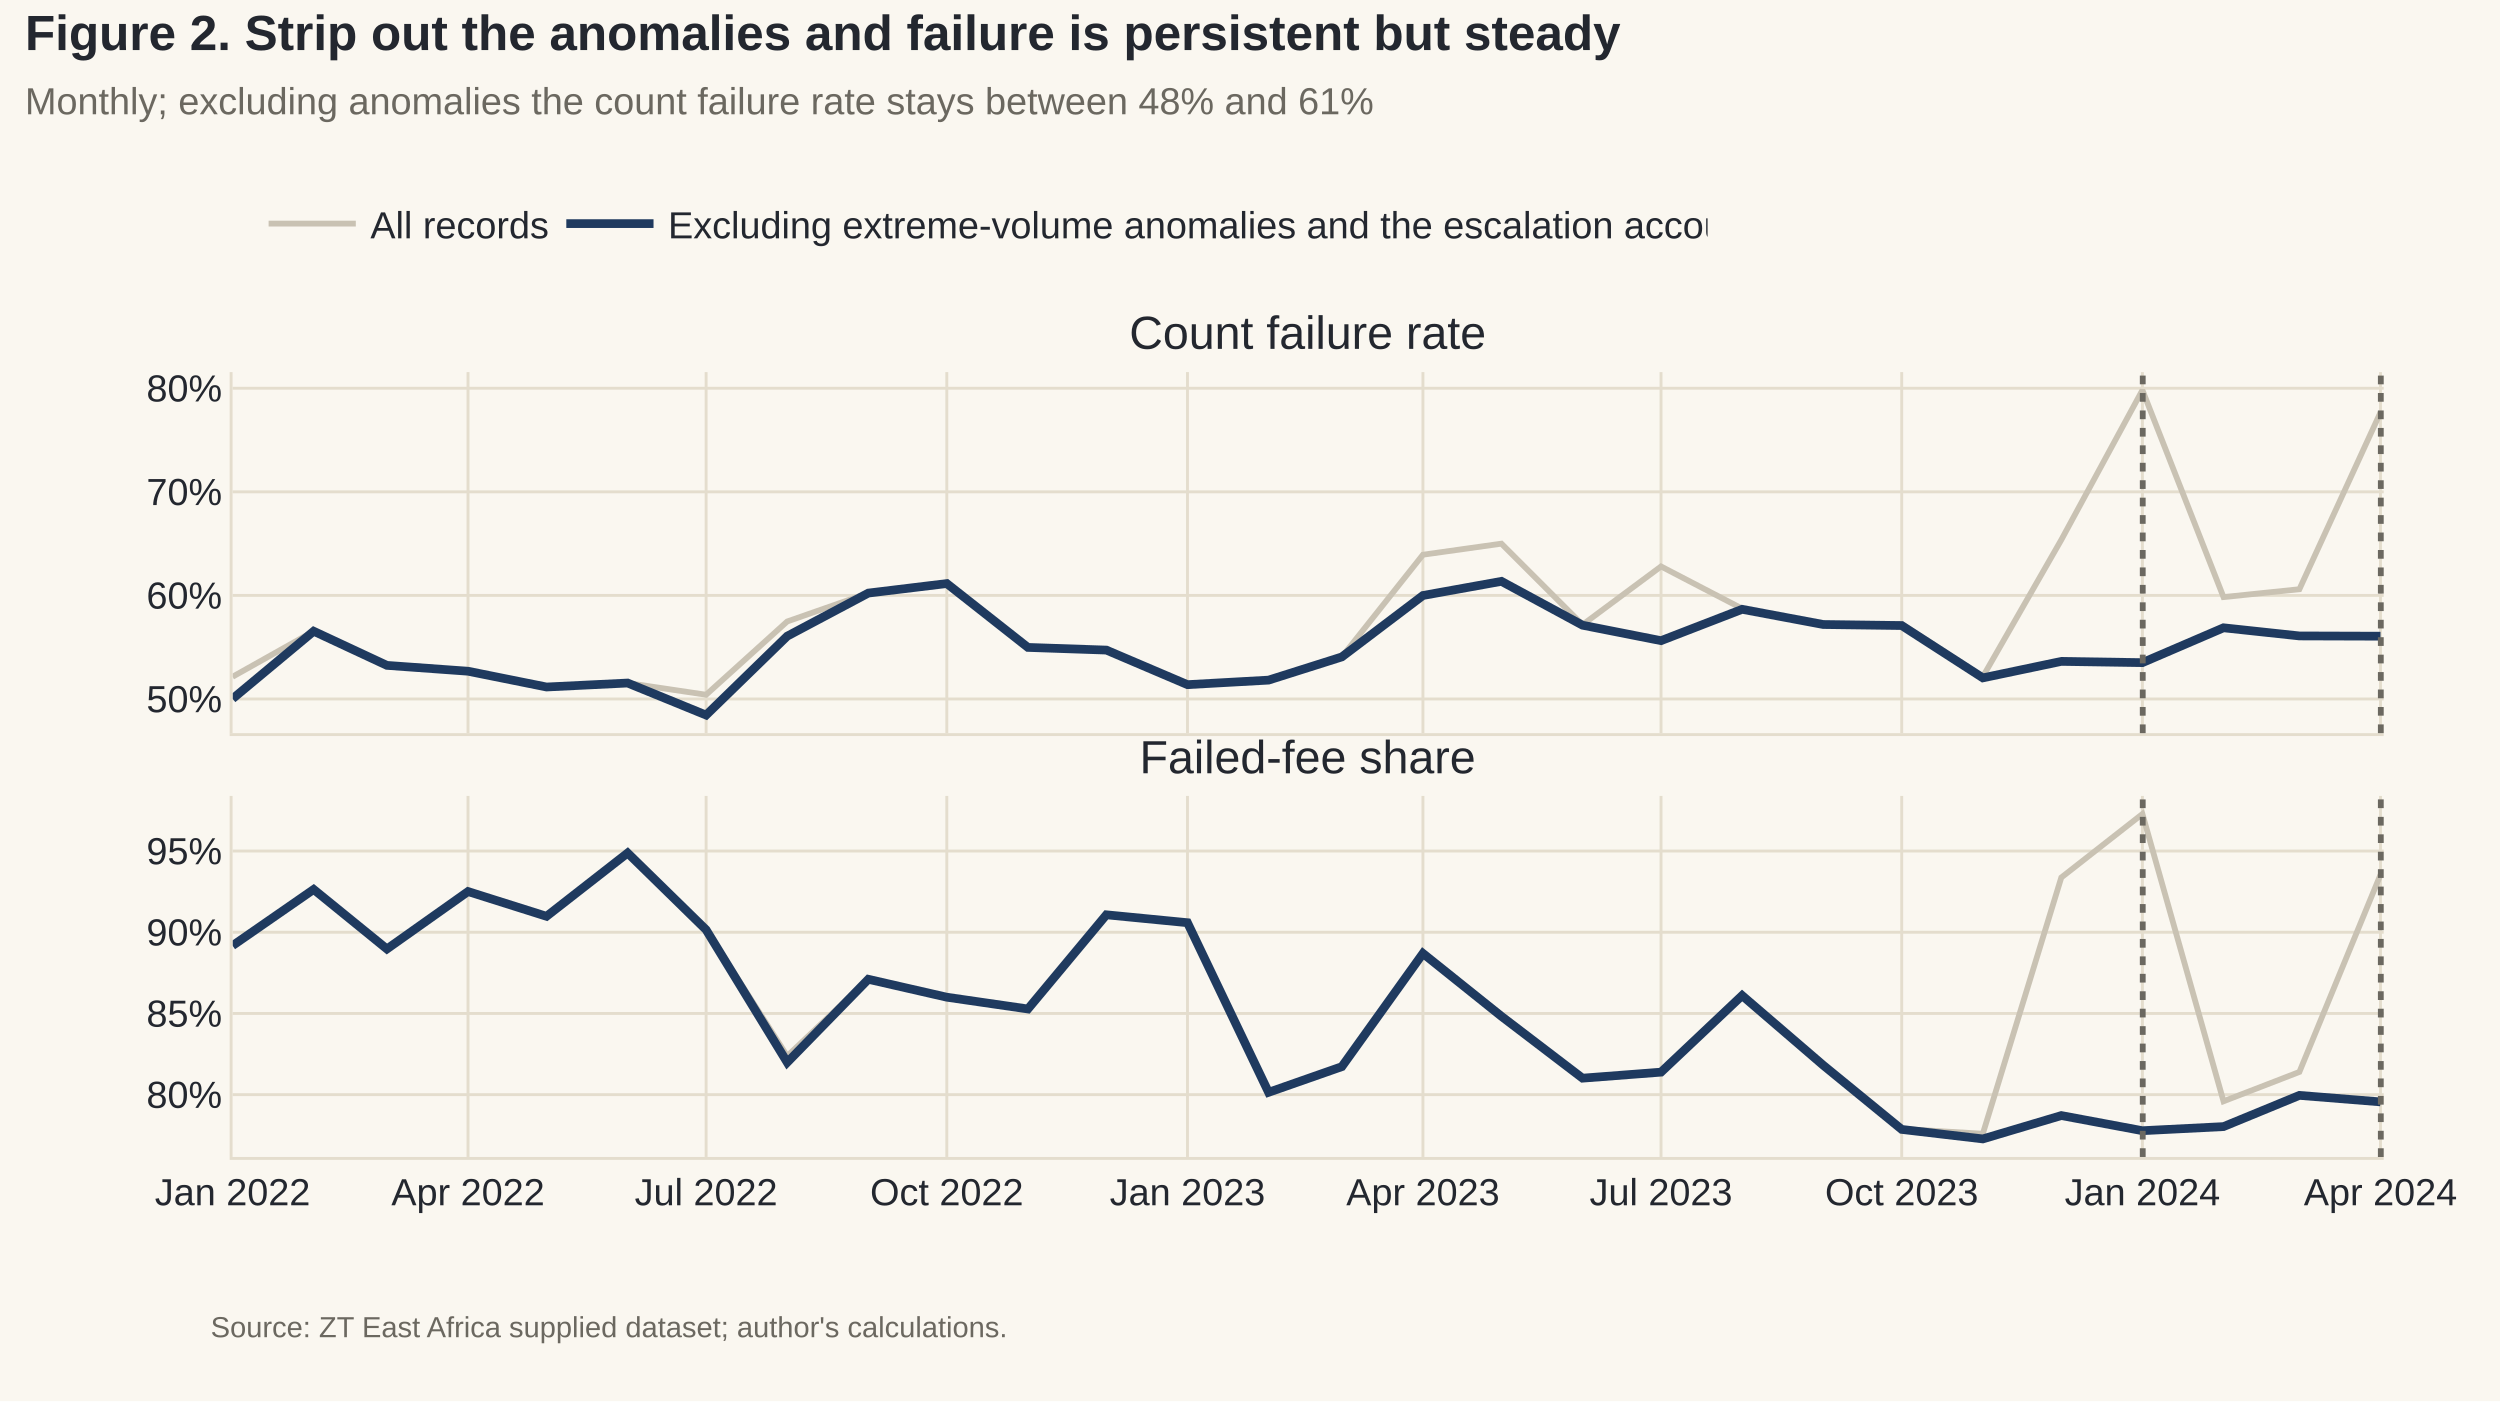
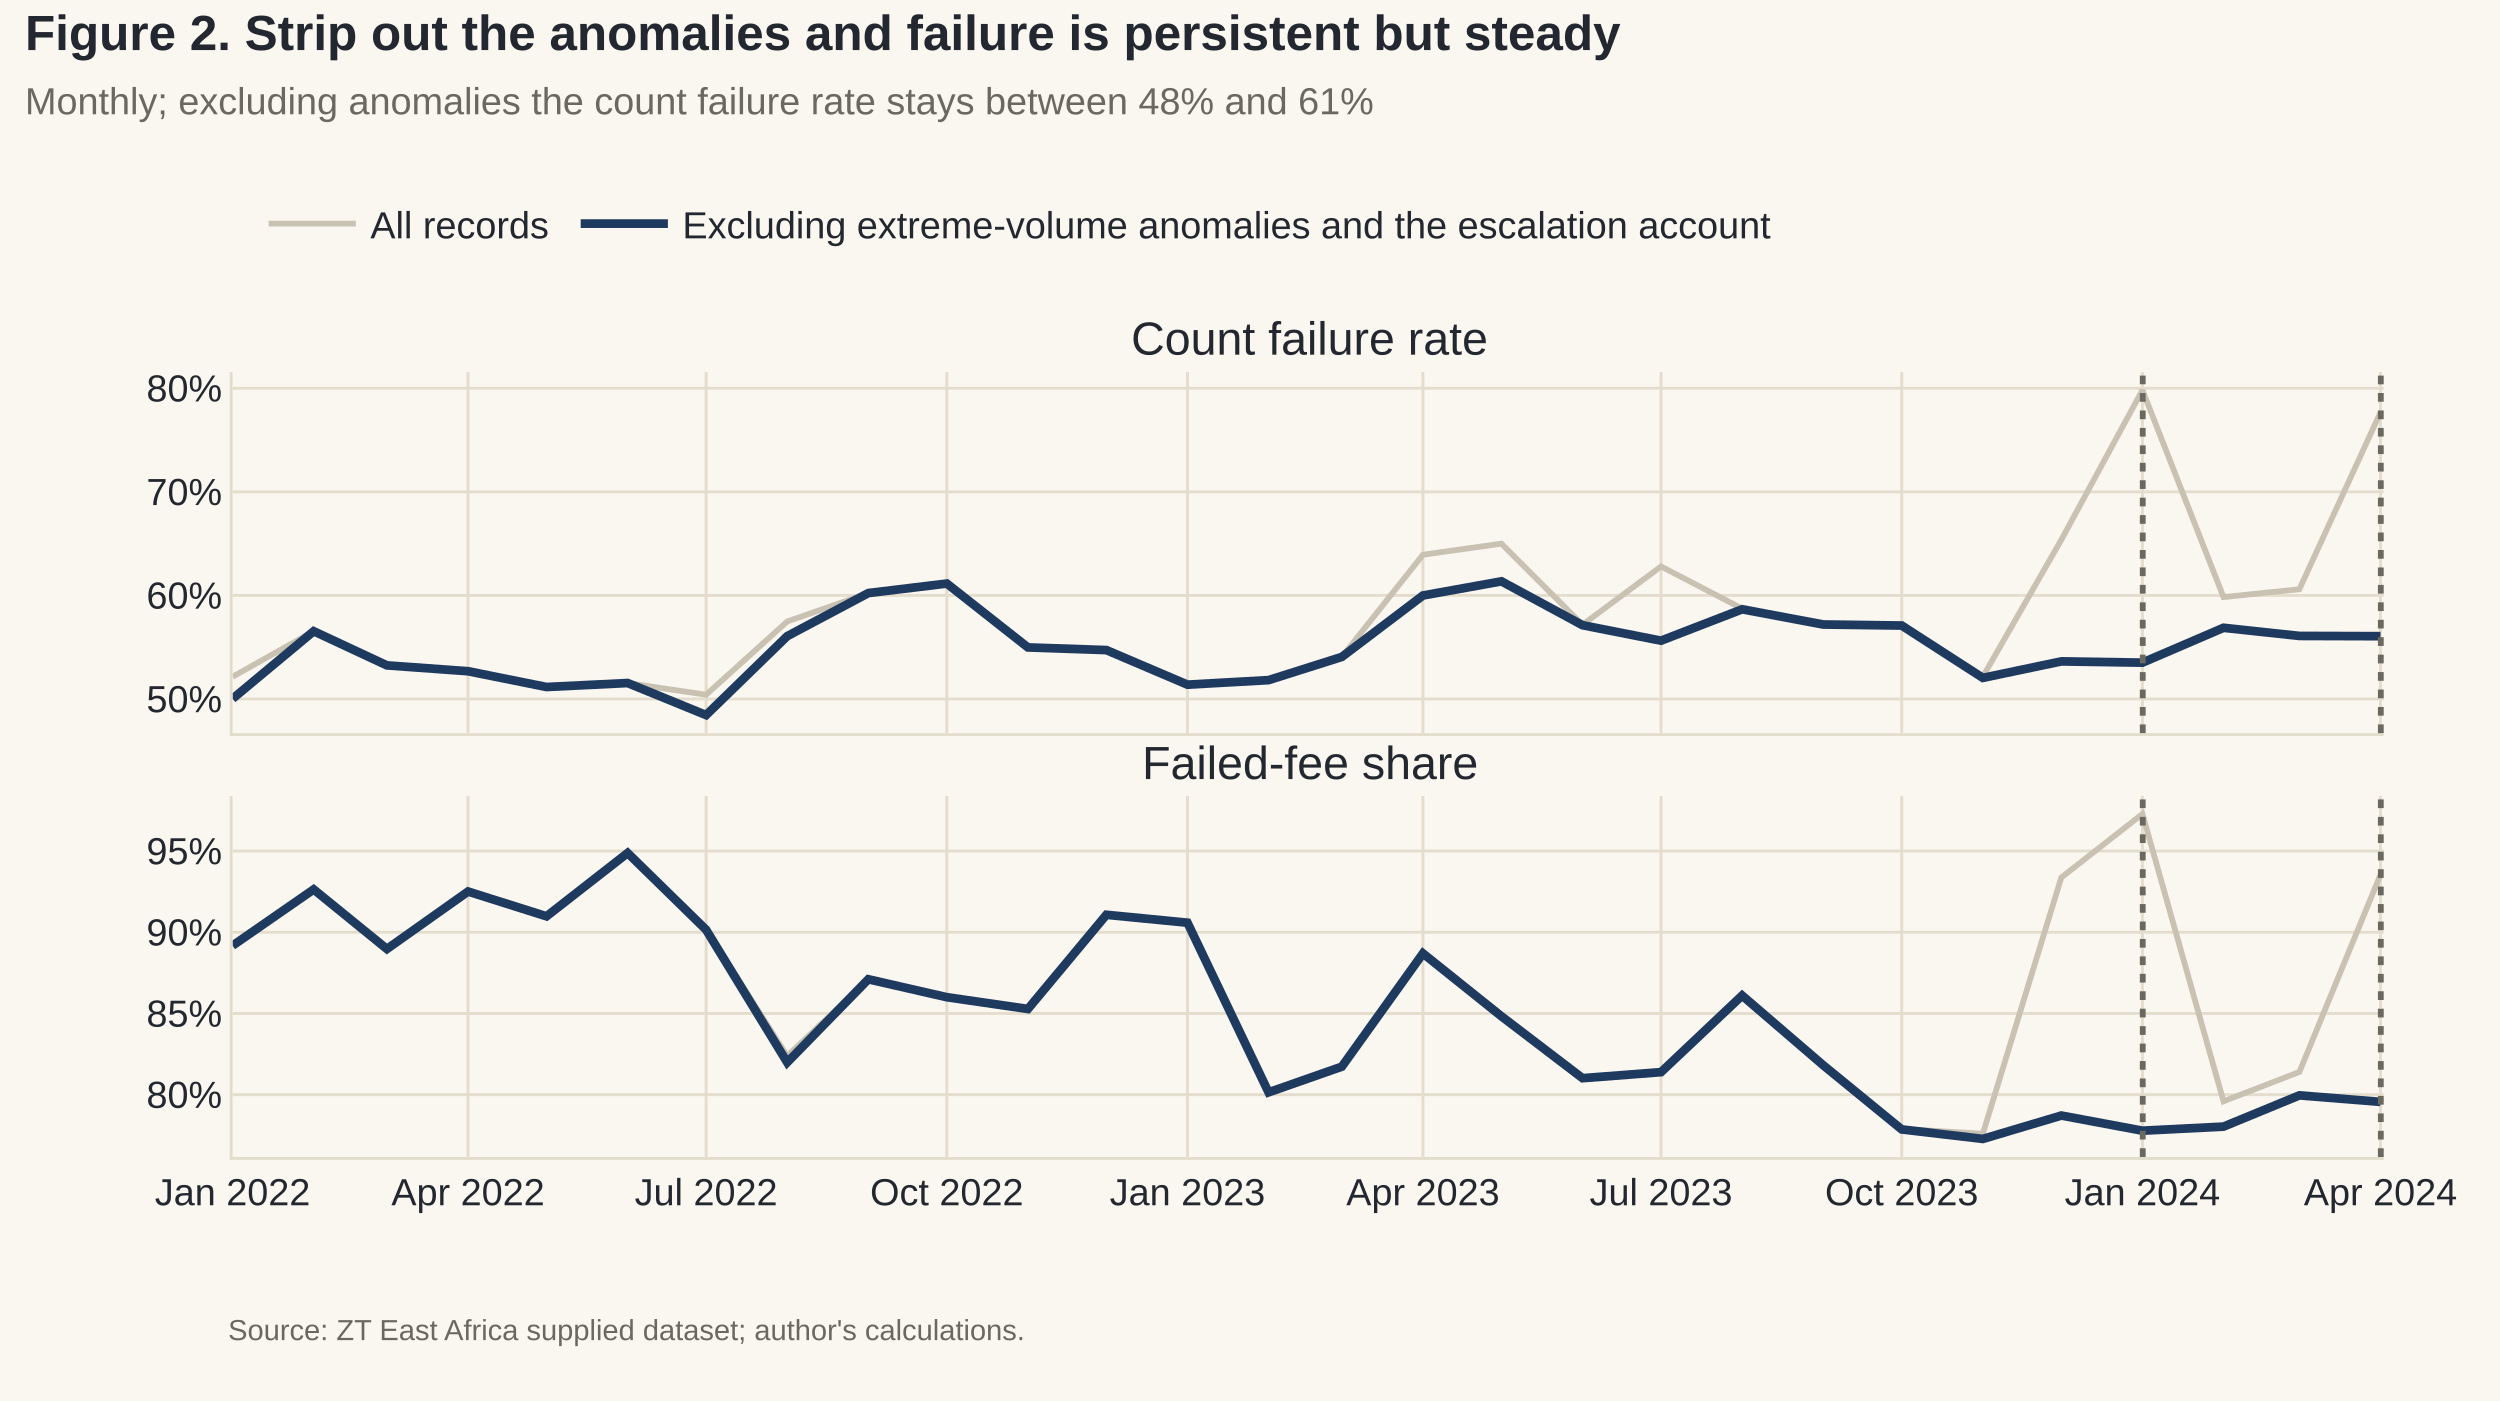
<svg xmlns="http://www.w3.org/2000/svg" class="main-svg" width="860" height="482" style="" viewBox="0 0 860 482">
  <rect x="0" y="0" width="860" height="482" style="fill: rgb(250, 247, 240); fill-opacity: 1;" />
-   <defs id="defs-4fe337">
+   <defs id="defs-bbea03">
    <g class="clips">
-       <clipPath id="clip4fe337xyplot" class="plotclip">
+       <clipPath id="clipbbea03xyplot" class="plotclip">
        <rect width="740" height="124.2" />
      </clipPath>
-       <clipPath id="clip4fe337x2y2plot" class="plotclip">
+       <clipPath id="clipbbea03x2y2plot" class="plotclip">
        <rect width="740" height="124.2" />
      </clipPath>
-       <clipPath class="axesclip" id="clip4fe337x">
+       <clipPath class="axesclip" id="clipbbea03x">
        <rect x="80" y="0" width="740" height="482" />
      </clipPath>
-       <clipPath class="axesclip" id="clip4fe337y">
+       <clipPath class="axesclip" id="clipbbea03y">
        <rect x="0" y="128" width="860" height="124.2" />
      </clipPath>
-       <clipPath class="axesclip" id="clip4fe337xy">
+       <clipPath class="axesclip" id="clipbbea03xy">
        <rect x="80" y="128" width="740" height="124.2" />
      </clipPath>
-       <clipPath class="axesclip" id="clip4fe337y2">
+       <clipPath class="axesclip" id="clipbbea03y2">
        <rect x="0" y="273.8" width="860" height="124.2" />
      </clipPath>
-       <clipPath class="axesclip" id="clip4fe337xy2">
+       <clipPath class="axesclip" id="clipbbea03xy2">
        <rect x="80" y="273.8" width="740" height="124.2" />
      </clipPath>
-       <clipPath class="axesclip" id="clip4fe337x2">
+       <clipPath class="axesclip" id="clipbbea03x2">
        <rect x="80" y="0" width="740" height="482" />
      </clipPath>
-       <clipPath class="axesclip" id="clip4fe337x2y">
+       <clipPath class="axesclip" id="clipbbea03x2y">
        <rect x="80" y="128" width="740" height="124.2" />
      </clipPath>
-       <clipPath class="axesclip" id="clip4fe337x2y2">
+       <clipPath class="axesclip" id="clipbbea03x2y2">
        <rect x="80" y="273.8" width="740" height="124.2" />
      </clipPath>
    </g>
    <g class="gradients" />
    <g class="patterns" />
  </defs>
  <g class="bglayer" />
  <g class="layer-below">
    <g class="imagelayer" />
    <g class="shapelayer" />
  </g>
  <g class="cartesianlayer">
    <g class="subplot xy">
      <g class="layer-subplot">
        <g class="shapelayer" />
        <g class="imagelayer" />
      </g>
      <g class="minor-gridlayer">
        <g class="x" />
        <g class="y" />
      </g>
      <g class="gridlayer">
        <g class="x">
          <path class="xgrid crisp" transform="translate(161,0)" d="M0,128v124.2" style="stroke: rgb(228, 221, 205); stroke-opacity: 1; stroke-width: 1px;" />
          <path class="xgrid crisp" transform="translate(242.9,0)" d="M0,128v124.2" style="stroke: rgb(228, 221, 205); stroke-opacity: 1; stroke-width: 1px;" />
          <path class="xgrid crisp" transform="translate(325.7,0)" d="M0,128v124.2" style="stroke: rgb(228, 221, 205); stroke-opacity: 1; stroke-width: 1px;" />
          <path class="xgrid crisp" transform="translate(408.49,0)" d="M0,128v124.2" style="stroke: rgb(228, 221, 205); stroke-opacity: 1; stroke-width: 1px;" />
          <path class="xgrid crisp" transform="translate(489.49,0)" d="M0,128v124.2" style="stroke: rgb(228, 221, 205); stroke-opacity: 1; stroke-width: 1px;" />
          <path class="xgrid crisp" transform="translate(571.39,0)" d="M0,128v124.2" style="stroke: rgb(228, 221, 205); stroke-opacity: 1; stroke-width: 1px;" />
          <path class="xgrid crisp" transform="translate(654.19,0)" d="M0,128v124.2" style="stroke: rgb(228, 221, 205); stroke-opacity: 1; stroke-width: 1px;" />
          <path class="xgrid crisp" transform="translate(736.99,0)" d="M0,128v124.2" style="stroke: rgb(228, 221, 205); stroke-opacity: 1; stroke-width: 1px;" />
          <path class="xgrid crisp" transform="translate(818.89,0)" d="M0,128v124.2" style="stroke: rgb(228, 221, 205); stroke-opacity: 1; stroke-width: 1px;" />
        </g>
        <g class="y">
          <path class="ygrid crisp" transform="translate(0,240.45)" d="M80,0h740" style="stroke: rgb(228, 221, 205); stroke-opacity: 1; stroke-width: 1px;" />
          <path class="ygrid crisp" transform="translate(0,204.82)" d="M80,0h740" style="stroke: rgb(228, 221, 205); stroke-opacity: 1; stroke-width: 1px;" />
          <path class="ygrid crisp" transform="translate(0,169.19)" d="M80,0h740" style="stroke: rgb(228, 221, 205); stroke-opacity: 1; stroke-width: 1px;" />
          <path class="ygrid crisp" transform="translate(0,133.56)" d="M80,0h740" style="stroke: rgb(228, 221, 205); stroke-opacity: 1; stroke-width: 1px;" />
        </g>
      </g>
      <g class="zerolinelayer" />
      <g class="layer-between">
        <g class="shapelayer" />
        <g class="imagelayer" />
      </g>
      <path class="xlines-below" />
      <path class="ylines-below" />
      <g class="overlines-below" />
      <g class="xaxislayer-below" />
      <g class="yaxislayer-below" />
      <g class="overaxes-below" />
      <g class="overplot">
-         <g class="xy" transform="translate(80,128)" clip-path="url(#clip4fe337xyplot)">
+         <g class="xy" transform="translate(80,128)" clip-path="url(#clipbbea03xyplot)">
          <g class="scatterlayer mlayer">
-             <g class="trace scatter trace40c97b" style="stroke-miterlimit: 2; opacity: 1;">
+             <g class="trace scatter tracefffce5" style="stroke-miterlimit: 2; opacity: 1;">
              <g class="fills" />
              <g class="errorbars" />
              <g class="lines">
                <path class="js-line" d="M0,104.81L27.9,89.14L53.1,100.89L81,102.9L108,108.33L135.9,106.96L162.9,110.99L190.8,85.79L218.7,76.02L245.7,72.74L273.6,94.71L300.59,95.63L328.49,107.52L356.39,105.95L381.59,97.98L409.49,62.82L436.49,59.02L464.39,86.91L491.39,66.86L519.29,81.36L547.19,86.53L574.19,86.63L602.09,104.81L629.09,57.7L656.99,6.21L684.89,77.4L710.99,74.69L738.89,13.86" style="vector-effect: none; fill: none; stroke: rgb(201, 194, 179); stroke-opacity: 1; stroke-width: 2px; opacity: 1;" />
              </g>
              <g class="points" />
              <g class="text" />
            </g>
-             <g class="trace scatter trace37f61f" style="stroke-miterlimit: 2; opacity: 1;">
+             <g class="trace scatter tracef185fc" style="stroke-miterlimit: 2; opacity: 1;">
              <g class="fills" />
              <g class="errorbars" />
              <g class="lines">
                <path class="js-line" d="M0,112.38L27.9,89.14L53.1,100.89L81,102.9L108,108.33L135.9,106.96L162.9,117.99L190.8,90.84L218.7,76.02L245.7,72.74L273.6,94.71L300.59,95.63L328.49,107.52L356.39,105.96L381.59,97.98L409.49,76.85L436.49,71.98L464.39,87.07L491.39,92.39L519.29,81.6L547.19,86.83L574.19,87.19L602.09,105.19L629.09,99.52L656.99,99.95L684.89,87.96L710.99,90.76L738.89,90.85" style="vector-effect: none; fill: none; stroke: rgb(31, 58, 95); stroke-opacity: 1; stroke-width: 3px; opacity: 1;" />
              </g>
              <g class="points" />
              <g class="text" />
            </g>
          </g>
        </g>
      </g>
      <g class="zerolinelayer-above" />
      <path class="xlines-above crisp" d="M79,252.7H820" style="fill: none; stroke-width: 1px; stroke: rgb(228, 221, 205); stroke-opacity: 1;" />
      <path class="ylines-above crisp" d="M79.5,128V252.2" style="fill: none; stroke-width: 1px; stroke: rgb(228, 221, 205); stroke-opacity: 1;" />
      <g class="overlines-above" />
      <g class="xaxislayer-above" />
      <g class="yaxislayer-above">
        <g class="ytick">
          <text text-anchor="end" x="76.4" y="4.55" transform="translate(0,240.45)" style="font-family: &quot;Source Sans 3&quot;, &quot;Source Sans Pro&quot;, &quot;Segoe UI&quot;, Arial, sans-serif; font-size: 13px; fill: rgb(35, 39, 47); fill-opacity: 1; white-space: pre;">50%</text>
        </g>
        <g class="ytick">
          <text text-anchor="end" x="76.4" y="4.55" style="font-family: &quot;Source Sans 3&quot;, &quot;Source Sans Pro&quot;, &quot;Segoe UI&quot;, Arial, sans-serif; font-size: 13px; fill: rgb(35, 39, 47); fill-opacity: 1; white-space: pre;" transform="translate(0,204.82)">60%</text>
        </g>
        <g class="ytick">
          <text text-anchor="end" x="76.4" y="4.55" style="font-family: &quot;Source Sans 3&quot;, &quot;Source Sans Pro&quot;, &quot;Segoe UI&quot;, Arial, sans-serif; font-size: 13px; fill: rgb(35, 39, 47); fill-opacity: 1; white-space: pre;" transform="translate(0,169.19)">70%</text>
        </g>
        <g class="ytick">
          <text text-anchor="end" x="76.4" y="4.55" style="font-family: &quot;Source Sans 3&quot;, &quot;Source Sans Pro&quot;, &quot;Segoe UI&quot;, Arial, sans-serif; font-size: 13px; fill: rgb(35, 39, 47); fill-opacity: 1; white-space: pre;" transform="translate(0,133.56)">80%</text>
        </g>
      </g>
      <g class="overaxes-above" />
    </g>
    <g class="subplot x2y2">
      <g class="layer-subplot">
        <g class="shapelayer" />
        <g class="imagelayer" />
      </g>
      <g class="minor-gridlayer">
        <g class="x2" />
        <g class="y2" />
      </g>
      <g class="gridlayer">
        <g class="x2">
          <path class="x2grid crisp" transform="translate(161,0)" d="M0,273.8v124.2" style="stroke: rgb(228, 221, 205); stroke-opacity: 1; stroke-width: 1px;" />
          <path class="x2grid crisp" transform="translate(242.9,0)" d="M0,273.8v124.2" style="stroke: rgb(228, 221, 205); stroke-opacity: 1; stroke-width: 1px;" />
          <path class="x2grid crisp" transform="translate(325.7,0)" d="M0,273.8v124.2" style="stroke: rgb(228, 221, 205); stroke-opacity: 1; stroke-width: 1px;" />
          <path class="x2grid crisp" transform="translate(408.49,0)" d="M0,273.8v124.2" style="stroke: rgb(228, 221, 205); stroke-opacity: 1; stroke-width: 1px;" />
          <path class="x2grid crisp" transform="translate(489.49,0)" d="M0,273.8v124.2" style="stroke: rgb(228, 221, 205); stroke-opacity: 1; stroke-width: 1px;" />
          <path class="x2grid crisp" transform="translate(571.39,0)" d="M0,273.8v124.2" style="stroke: rgb(228, 221, 205); stroke-opacity: 1; stroke-width: 1px;" />
          <path class="x2grid crisp" transform="translate(654.19,0)" d="M0,273.8v124.2" style="stroke: rgb(228, 221, 205); stroke-opacity: 1; stroke-width: 1px;" />
          <path class="x2grid crisp" transform="translate(736.99,0)" d="M0,273.8v124.2" style="stroke: rgb(228, 221, 205); stroke-opacity: 1; stroke-width: 1px;" />
          <path class="x2grid crisp" transform="translate(818.89,0)" d="M0,273.8v124.2" style="stroke: rgb(228, 221, 205); stroke-opacity: 1; stroke-width: 1px;" />
        </g>
        <g class="y2">
          <path class="y2grid crisp" transform="translate(0,376.56)" d="M80,0h740" style="stroke: rgb(228, 221, 205); stroke-opacity: 1; stroke-width: 1px;" />
          <path class="y2grid crisp" transform="translate(0,348.63)" d="M80,0h740" style="stroke: rgb(228, 221, 205); stroke-opacity: 1; stroke-width: 1px;" />
          <path class="y2grid crisp" transform="translate(0,320.69)" d="M80,0h740" style="stroke: rgb(228, 221, 205); stroke-opacity: 1; stroke-width: 1px;" />
          <path class="y2grid crisp" transform="translate(0,292.75)" d="M80,0h740" style="stroke: rgb(228, 221, 205); stroke-opacity: 1; stroke-width: 1px;" />
        </g>
      </g>
      <g class="zerolinelayer" />
      <g class="layer-between">
        <g class="shapelayer" />
        <g class="imagelayer" />
      </g>
      <path class="xlines-below" />
      <path class="ylines-below" />
      <g class="overlines-below" />
      <g class="xaxislayer-below" />
      <g class="yaxislayer-below" />
      <g class="overaxes-below" />
      <g class="overplot">
-         <g class="x2y2" transform="translate(80,273.8)" clip-path="url(#clip4fe337x2y2plot)">
+         <g class="x2y2" transform="translate(80,273.8)" clip-path="url(#clipbbea03x2y2plot)">
          <g class="scatterlayer mlayer">
-             <g class="trace scatter trace3fa7b3" style="stroke-miterlimit: 2; opacity: 1;">
+             <g class="trace scatter trace009b76" style="stroke-miterlimit: 2; opacity: 1;">
              <g class="fills" />
              <g class="errorbars" />
              <g class="lines">
                <path class="js-line" d="M0,51.08L27.9,32.16L53.1,52.65L81,32.85L108,41.41L135.9,19.63L162.9,45.88L190.8,89.47L218.7,63.07L245.7,69.24L273.6,73.29L300.59,40.89L328.49,43.61L356.39,101.96L381.59,93.13L409.49,53.84L436.49,75.24L464.39,97.06L491.39,94.64L519.29,68.2L547.19,92.39L574.19,114.55L602.09,116.21L629.09,28.06L656.99,6.21L684.89,105.04L710.99,94.95L738.89,27.1" style="vector-effect: none; fill: none; stroke: rgb(201, 194, 179); stroke-opacity: 1; stroke-width: 2px; opacity: 1;" />
              </g>
              <g class="points" />
              <g class="text" />
            </g>
-             <g class="trace scatter trace0bff82" style="stroke-miterlimit: 2; opacity: 1;">
+             <g class="trace scatter trace1151e9" style="stroke-miterlimit: 2; opacity: 1;">
              <g class="fills" />
              <g class="errorbars" />
              <g class="lines">
                <path class="js-line" d="M0,51.5L27.9,32.16L53.1,52.65L81,32.89L108,41.41L135.9,19.63L162.9,46.04L190.8,91.67L218.7,63.07L245.7,69.24L273.6,73.29L300.59,40.89L328.49,43.61L356.39,101.96L381.59,93.13L409.49,54.18L436.49,75.81L464.39,97.09L491.39,95.02L519.29,68.66L547.19,92.64L574.19,114.72L602.09,117.99L629.09,109.95L656.99,115.16L684.89,113.75L710.99,103.01L738.89,105.25" style="vector-effect: none; fill: none; stroke: rgb(31, 58, 95); stroke-opacity: 1; stroke-width: 3px; opacity: 1;" />
              </g>
              <g class="points" />
              <g class="text" />
            </g>
          </g>
        </g>
      </g>
      <g class="zerolinelayer-above" />
      <path class="xlines-above crisp" d="M79,398.5H820" style="fill: none; stroke-width: 1px; stroke: rgb(228, 221, 205); stroke-opacity: 1;" />
      <path class="ylines-above crisp" d="M79.5,273.8V398" style="fill: none; stroke-width: 1px; stroke: rgb(228, 221, 205); stroke-opacity: 1;" />
      <g class="overlines-above" />
      <g class="xaxislayer-above">
        <g class="x2tick">
          <text text-anchor="middle" x="0" y="414.6" transform="translate(80,0)" style="font-family: &quot;Source Sans 3&quot;, &quot;Source Sans Pro&quot;, &quot;Segoe UI&quot;, Arial, sans-serif; font-size: 13px; fill: rgb(35, 39, 47); fill-opacity: 1; white-space: pre;">Jan 2022</text>
        </g>
        <g class="x2tick">
          <text text-anchor="middle" x="0" y="414.6" style="font-family: &quot;Source Sans 3&quot;, &quot;Source Sans Pro&quot;, &quot;Segoe UI&quot;, Arial, sans-serif; font-size: 13px; fill: rgb(35, 39, 47); fill-opacity: 1; white-space: pre;" transform="translate(161,0)">Apr 2022</text>
        </g>
        <g class="x2tick">
          <text text-anchor="middle" x="0" y="414.6" style="font-family: &quot;Source Sans 3&quot;, &quot;Source Sans Pro&quot;, &quot;Segoe UI&quot;, Arial, sans-serif; font-size: 13px; fill: rgb(35, 39, 47); fill-opacity: 1; white-space: pre;" transform="translate(242.9,0)">Jul 2022</text>
        </g>
        <g class="x2tick">
          <text text-anchor="middle" x="0" y="414.6" style="font-family: &quot;Source Sans 3&quot;, &quot;Source Sans Pro&quot;, &quot;Segoe UI&quot;, Arial, sans-serif; font-size: 13px; fill: rgb(35, 39, 47); fill-opacity: 1; white-space: pre;" transform="translate(325.7,0)">Oct 2022</text>
        </g>
        <g class="x2tick">
          <text text-anchor="middle" x="0" y="414.6" style="font-family: &quot;Source Sans 3&quot;, &quot;Source Sans Pro&quot;, &quot;Segoe UI&quot;, Arial, sans-serif; font-size: 13px; fill: rgb(35, 39, 47); fill-opacity: 1; white-space: pre;" transform="translate(408.49,0)">Jan 2023</text>
        </g>
        <g class="x2tick">
          <text text-anchor="middle" x="0" y="414.6" style="font-family: &quot;Source Sans 3&quot;, &quot;Source Sans Pro&quot;, &quot;Segoe UI&quot;, Arial, sans-serif; font-size: 13px; fill: rgb(35, 39, 47); fill-opacity: 1; white-space: pre;" transform="translate(489.49,0)">Apr 2023</text>
        </g>
        <g class="x2tick">
          <text text-anchor="middle" x="0" y="414.6" style="font-family: &quot;Source Sans 3&quot;, &quot;Source Sans Pro&quot;, &quot;Segoe UI&quot;, Arial, sans-serif; font-size: 13px; fill: rgb(35, 39, 47); fill-opacity: 1; white-space: pre;" transform="translate(571.39,0)">Jul 2023</text>
        </g>
        <g class="x2tick">
          <text text-anchor="middle" x="0" y="414.6" style="font-family: &quot;Source Sans 3&quot;, &quot;Source Sans Pro&quot;, &quot;Segoe UI&quot;, Arial, sans-serif; font-size: 13px; fill: rgb(35, 39, 47); fill-opacity: 1; white-space: pre;" transform="translate(654.19,0)">Oct 2023</text>
        </g>
        <g class="x2tick">
          <text text-anchor="middle" x="0" y="414.6" style="font-family: &quot;Source Sans 3&quot;, &quot;Source Sans Pro&quot;, &quot;Segoe UI&quot;, Arial, sans-serif; font-size: 13px; fill: rgb(35, 39, 47); fill-opacity: 1; white-space: pre;" transform="translate(736.99,0)">Jan 2024</text>
        </g>
        <g class="x2tick">
          <text text-anchor="middle" x="0" y="414.6" style="font-family: &quot;Source Sans 3&quot;, &quot;Source Sans Pro&quot;, &quot;Segoe UI&quot;, Arial, sans-serif; font-size: 13px; fill: rgb(35, 39, 47); fill-opacity: 1; white-space: pre;" transform="translate(818.89,0)">Apr 2024</text>
        </g>
      </g>
      <g class="yaxislayer-above">
        <g class="y2tick">
          <text text-anchor="end" x="76.4" y="4.55" transform="translate(0,376.56)" style="font-family: &quot;Source Sans 3&quot;, &quot;Source Sans Pro&quot;, &quot;Segoe UI&quot;, Arial, sans-serif; font-size: 13px; fill: rgb(35, 39, 47); fill-opacity: 1; white-space: pre;">80%</text>
        </g>
        <g class="y2tick">
          <text text-anchor="end" x="76.4" y="4.55" style="font-family: &quot;Source Sans 3&quot;, &quot;Source Sans Pro&quot;, &quot;Segoe UI&quot;, Arial, sans-serif; font-size: 13px; fill: rgb(35, 39, 47); fill-opacity: 1; white-space: pre;" transform="translate(0,348.63)">85%</text>
        </g>
        <g class="y2tick">
          <text text-anchor="end" x="76.4" y="4.55" style="font-family: &quot;Source Sans 3&quot;, &quot;Source Sans Pro&quot;, &quot;Segoe UI&quot;, Arial, sans-serif; font-size: 13px; fill: rgb(35, 39, 47); fill-opacity: 1; white-space: pre;" transform="translate(0,320.69)">90%</text>
        </g>
        <g class="y2tick">
          <text text-anchor="end" x="76.4" y="4.55" style="font-family: &quot;Source Sans 3&quot;, &quot;Source Sans Pro&quot;, &quot;Segoe UI&quot;, Arial, sans-serif; font-size: 13px; fill: rgb(35, 39, 47); fill-opacity: 1; white-space: pre;" transform="translate(0,292.75)">95%</text>
        </g>
      </g>
      <g class="overaxes-above" />
    </g>
  </g>
  <g class="polarlayer" />
  <g class="smithlayer" />
  <g class="ternarylayer" />
  <g class="geolayer" />
  <g class="funnelarealayer" />
  <g class="pielayer" />
  <g class="iciclelayer" />
  <g class="treemaplayer" />
  <g class="sunburstlayer" />
  <g class="glimages" />
-   <defs id="topdefs-4fe337">
+   <defs id="topdefs-bbea03">
    <g class="clips" />
-     <clipPath id="legend4fe337">
-       <rect width="500" height="30" x="0" y="0" />
+     <clipPath id="legendbbea03">
+       <rect width="524" height="30" x="0" y="0" />
    </clipPath>
  </defs>
  <g class="layer-above">
    <g class="imagelayer" />
    <g class="shapelayer">
-       <g class="shape-group" data-index="0" clip-path="url(#clip4fe337x)">
+       <g class="shape-group" data-index="0" clip-path="url(#clipbbea03x)">
        <path data-index="0" fill-rule="evenodd" d="M737.1,252.2L737.1,128" style="opacity: 1; stroke: rgb(107, 104, 96); stroke-opacity: 1; fill: rgb(0, 0, 0); fill-opacity: 0; stroke-dasharray: 3px, 3px; stroke-width: 2px;" />
      </g>
-       <g class="shape-group" data-index="1" clip-path="url(#clip4fe337x2)">
+       <g class="shape-group" data-index="1" clip-path="url(#clipbbea03x2)">
        <path data-index="1" fill-rule="evenodd" d="M737.1,398L737.1,273.8" style="opacity: 1; stroke: rgb(107, 104, 96); stroke-opacity: 1; fill: rgb(0, 0, 0); fill-opacity: 0; stroke-dasharray: 3px, 3px; stroke-width: 2px;" />
      </g>
-       <g class="shape-group" data-index="2" clip-path="url(#clip4fe337x)">
+       <g class="shape-group" data-index="2" clip-path="url(#clipbbea03x)">
        <path data-index="2" fill-rule="evenodd" d="M819,252.2L819,128" style="opacity: 1; stroke: rgb(107, 104, 96); stroke-opacity: 1; fill: rgb(0, 0, 0); fill-opacity: 0; stroke-dasharray: 3px, 3px; stroke-width: 2px;" />
      </g>
-       <g class="shape-group" data-index="3" clip-path="url(#clip4fe337x2)">
+       <g class="shape-group" data-index="3" clip-path="url(#clipbbea03x2)">
        <path data-index="3" fill-rule="evenodd" d="M819,398L819,273.8" style="opacity: 1; stroke: rgb(107, 104, 96); stroke-opacity: 1; fill: rgb(0, 0, 0); fill-opacity: 0; stroke-dasharray: 3px, 3px; stroke-width: 2px;" />
      </g>
    </g>
  </g>
  <g class="infolayer">
    <g class="legend" pointer-events="all" transform="translate(87.4,61.97143)">
-       <rect class="bg" shape-rendering="crispEdges" style="stroke: rgb(68, 68, 68); stroke-opacity: 1; fill: rgb(250, 247, 240); fill-opacity: 1; stroke-width: 0px;" width="500" height="30" x="0" y="0" />
-       <g class="scrollbox" transform="" clip-path="url(#legend4fe337)">
+       <rect class="bg" shape-rendering="crispEdges" style="stroke: rgb(68, 68, 68); stroke-opacity: 1; fill: rgb(250, 247, 240); fill-opacity: 1; stroke-width: 0px;" width="524" height="30" x="0" y="0" />
+       <g class="scrollbox" transform="" clip-path="url(#legendbbea03)">
        <g class="groups">
          <g class="traces" transform="translate(0,14.95)" style="opacity: 1;">
            <text class="legendtext" text-anchor="start" x="40" y="5.07" style="font-family: &quot;Source Sans 3&quot;, &quot;Source Sans Pro&quot;, &quot;Segoe UI&quot;, Arial, sans-serif; font-size: 13px; fill: rgb(35, 39, 47); fill-opacity: 1; white-space: pre;">All records</text>
            <g class="layers" style="opacity: 1;">
              <g class="legendfill" />
              <g class="legendlines">
                <path class="js-line" d="M5,0h30" style="fill: none; stroke: rgb(201, 194, 179); stroke-opacity: 1; stroke-width: 2px;" />
              </g>
              <g class="legendsymbols">
                <g class="legendpoints" />
              </g>
            </g>
-             <rect class="legendtoggle" x="0" y="-9.95" width="99.913" height="19.9" style="fill: rgb(0, 0, 0); fill-opacity: 0;" />
+             <rect class="legendtoggle" x="0" y="-9.95" width="104.857" height="19.9" style="fill: rgb(0, 0, 0); fill-opacity: 0;" />
          </g>
-           <g class="traces" transform="translate(102.4131,14.95)" style="opacity: 1;">
+           <g class="traces" transform="translate(107.3574,14.95)" style="opacity: 1;">
            <text class="legendtext" text-anchor="start" x="40" y="5.07" style="font-family: &quot;Source Sans 3&quot;, &quot;Source Sans Pro&quot;, &quot;Segoe UI&quot;, Arial, sans-serif; font-size: 13px; fill: rgb(35, 39, 47); fill-opacity: 1; white-space: pre;">Excluding extreme-volume anomalies and the escalation account</text>
            <g class="layers" style="opacity: 1;">
              <g class="legendfill" />
              <g class="legendlines">
                <path class="js-line" d="M5,0h30" style="fill: none; stroke: rgb(31, 58, 95); stroke-opacity: 1; stroke-width: 3px;" />
              </g>
              <g class="legendsymbols">
                <g class="legendpoints" />
              </g>
            </g>
-             <rect class="legendtoggle" x="0" y="-9.95" width="394.568" height="19.9" style="fill: rgb(0, 0, 0); fill-opacity: 0;" />
+             <rect class="legendtoggle" x="0" y="-9.95" width="414.141" height="19.9" style="fill: rgb(0, 0, 0); fill-opacity: 0;" />
          </g>
        </g>
      </g>
      <rect class="scrollbar" rx="20" ry="3" width="0" height="0" style="fill: rgb(128, 139, 164); fill-opacity: 1;" x="0" y="0" />
    </g>
    <g class="g-gtitle">
      <text class="gtitle" x="8.6" y="17.214" text-anchor="start" dy="0.7em" style="opacity: 1; font-family: &quot;Source Sans 3&quot;, &quot;Source Sans Pro&quot;, &quot;Segoe UI&quot;, Arial, sans-serif; font-size: 17px; fill: rgb(35, 39, 47); fill-opacity: 1; white-space: pre;">
        <tspan class="line" dy="0em" x="8.6" y="17.214">
          <tspan style="font-weight:bold">Figure 2. Strip out the anomalies and failure is persistent but steady</tspan>
        </tspan>
        <tspan class="line" dy="1.3em" x="8.6" y="17.214">
          <tspan style="font-size:13px; fill:#6B6860">Monthly; excluding anomalies the count failure rate stays between 48% and 61%</tspan>
        </tspan>
      </text>
    </g>
    <g class="g-xtitle" />
    <g class="g-x2title" />
    <g class="g-ytitle" />
    <g class="g-y2title" />
    <g class="annotation" data-index="0" style="opacity: 1;">
-       <g class="annotation-text-g" transform="rotate(0,450,115)">
-         <g class="cursor-pointer" transform="translate(390,102)">
-           <rect class="bg" x="0.5" y="0.5" width="119" height="25" style="stroke-width: 1px; stroke: rgb(0, 0, 0); stroke-opacity: 0; fill: rgb(0, 0, 0); fill-opacity: 0;" />
-           <text class="annotation-text" text-anchor="middle" x="59.844" y="18" style="font-family: &quot;Source Sans 3&quot;, &quot;Source Sans Pro&quot;, &quot;Segoe UI&quot;, Arial, sans-serif; font-size: 16px; fill: rgb(35, 39, 47); fill-opacity: 1; white-space: pre;">Count failure rate</text>
+       <g class="annotation-text-g" transform="rotate(0,450,115.5)">
+         <g class="cursor-pointer" transform="translate(387,103)">
+           <rect class="bg" x="0.5" y="0.5" width="126" height="24" style="stroke-width: 1px; stroke: rgb(0, 0, 0); stroke-opacity: 0; fill: rgb(0, 0, 0); fill-opacity: 0;" />
+           <text class="annotation-text" text-anchor="middle" x="63.477" y="19" style="font-family: &quot;Source Sans 3&quot;, &quot;Source Sans Pro&quot;, &quot;Segoe UI&quot;, Arial, sans-serif; font-size: 16px; fill: rgb(35, 39, 47); fill-opacity: 1; white-space: pre;">Count failure rate</text>
        </g>
      </g>
    </g>
    <g class="annotation" data-index="1" style="opacity: 1;">
-       <g class="annotation-text-g" transform="rotate(0,450,260.8)">
-         <g class="cursor-pointer" transform="translate(395,248)">
-           <rect class="bg" x="0.5" y="0.5" width="109" height="25" style="stroke-width: 1px; stroke: rgb(0, 0, 0); stroke-opacity: 0; fill: rgb(0, 0, 0); fill-opacity: 0;" />
-           <text class="annotation-text" text-anchor="middle" x="54.812" y="18" style="font-family: &quot;Source Sans 3&quot;, &quot;Source Sans Pro&quot;, &quot;Segoe UI&quot;, Arial, sans-serif; font-size: 16px; fill: rgb(35, 39, 47); fill-opacity: 1; white-space: pre;">Failed-fee share</text>
+       <g class="annotation-text-g" transform="rotate(0,450,261.3)">
+         <g class="cursor-pointer" transform="translate(393,249)">
+           <rect class="bg" x="0.5" y="0.5" width="114" height="24" style="stroke-width: 1px; stroke: rgb(0, 0, 0); stroke-opacity: 0; fill: rgb(0, 0, 0); fill-opacity: 0;" />
+           <text class="annotation-text" text-anchor="middle" x="57.695" y="19" style="font-family: &quot;Source Sans 3&quot;, &quot;Source Sans Pro&quot;, &quot;Segoe UI&quot;, Arial, sans-serif; font-size: 16px; fill: rgb(35, 39, 47); fill-opacity: 1; white-space: pre;">Failed-fee share</text>
        </g>
      </g>
    </g>
    <g class="annotation" data-index="2" style="opacity: 1;">
-       <g class="annotation-text-g" transform="rotate(0,209.5,456.6552)">
+       <g class="annotation-text-g" transform="rotate(0,215.5,456.6552)">
        <g class="cursor-pointer" transform="translate(80,448)">
-           <rect class="bg" x="0.5" y="0.5" width="258" height="17" style="stroke-width: 1px; stroke: rgb(0, 0, 0); stroke-opacity: 0; fill: rgb(0, 0, 0); fill-opacity: 0;" />
-           <text class="annotation-text" text-anchor="middle" x="129.516" y="12" style="font-family: &quot;Source Sans 3&quot;, &quot;Source Sans Pro&quot;, &quot;Segoe UI&quot;, Arial, sans-serif; font-size: 10px; fill: rgb(107, 104, 96); fill-opacity: 1; white-space: pre;">Source: ZT East Africa supplied dataset; author's calculations.</text>
+           <rect class="bg" x="0.5" y="0.5" width="270" height="17" style="stroke-width: 1px; stroke: rgb(0, 0, 0); stroke-opacity: 0; fill: rgb(0, 0, 0); fill-opacity: 0;" />
+           <text class="annotation-text" text-anchor="middle" x="135.516" y="13" style="font-family: &quot;Source Sans 3&quot;, &quot;Source Sans Pro&quot;, &quot;Segoe UI&quot;, Arial, sans-serif; font-size: 10px; fill: rgb(107, 104, 96); fill-opacity: 1; white-space: pre;">Source: ZT East Africa supplied dataset; author's calculations.</text>
        </g>
      </g>
    </g>
  </g>
</svg>
